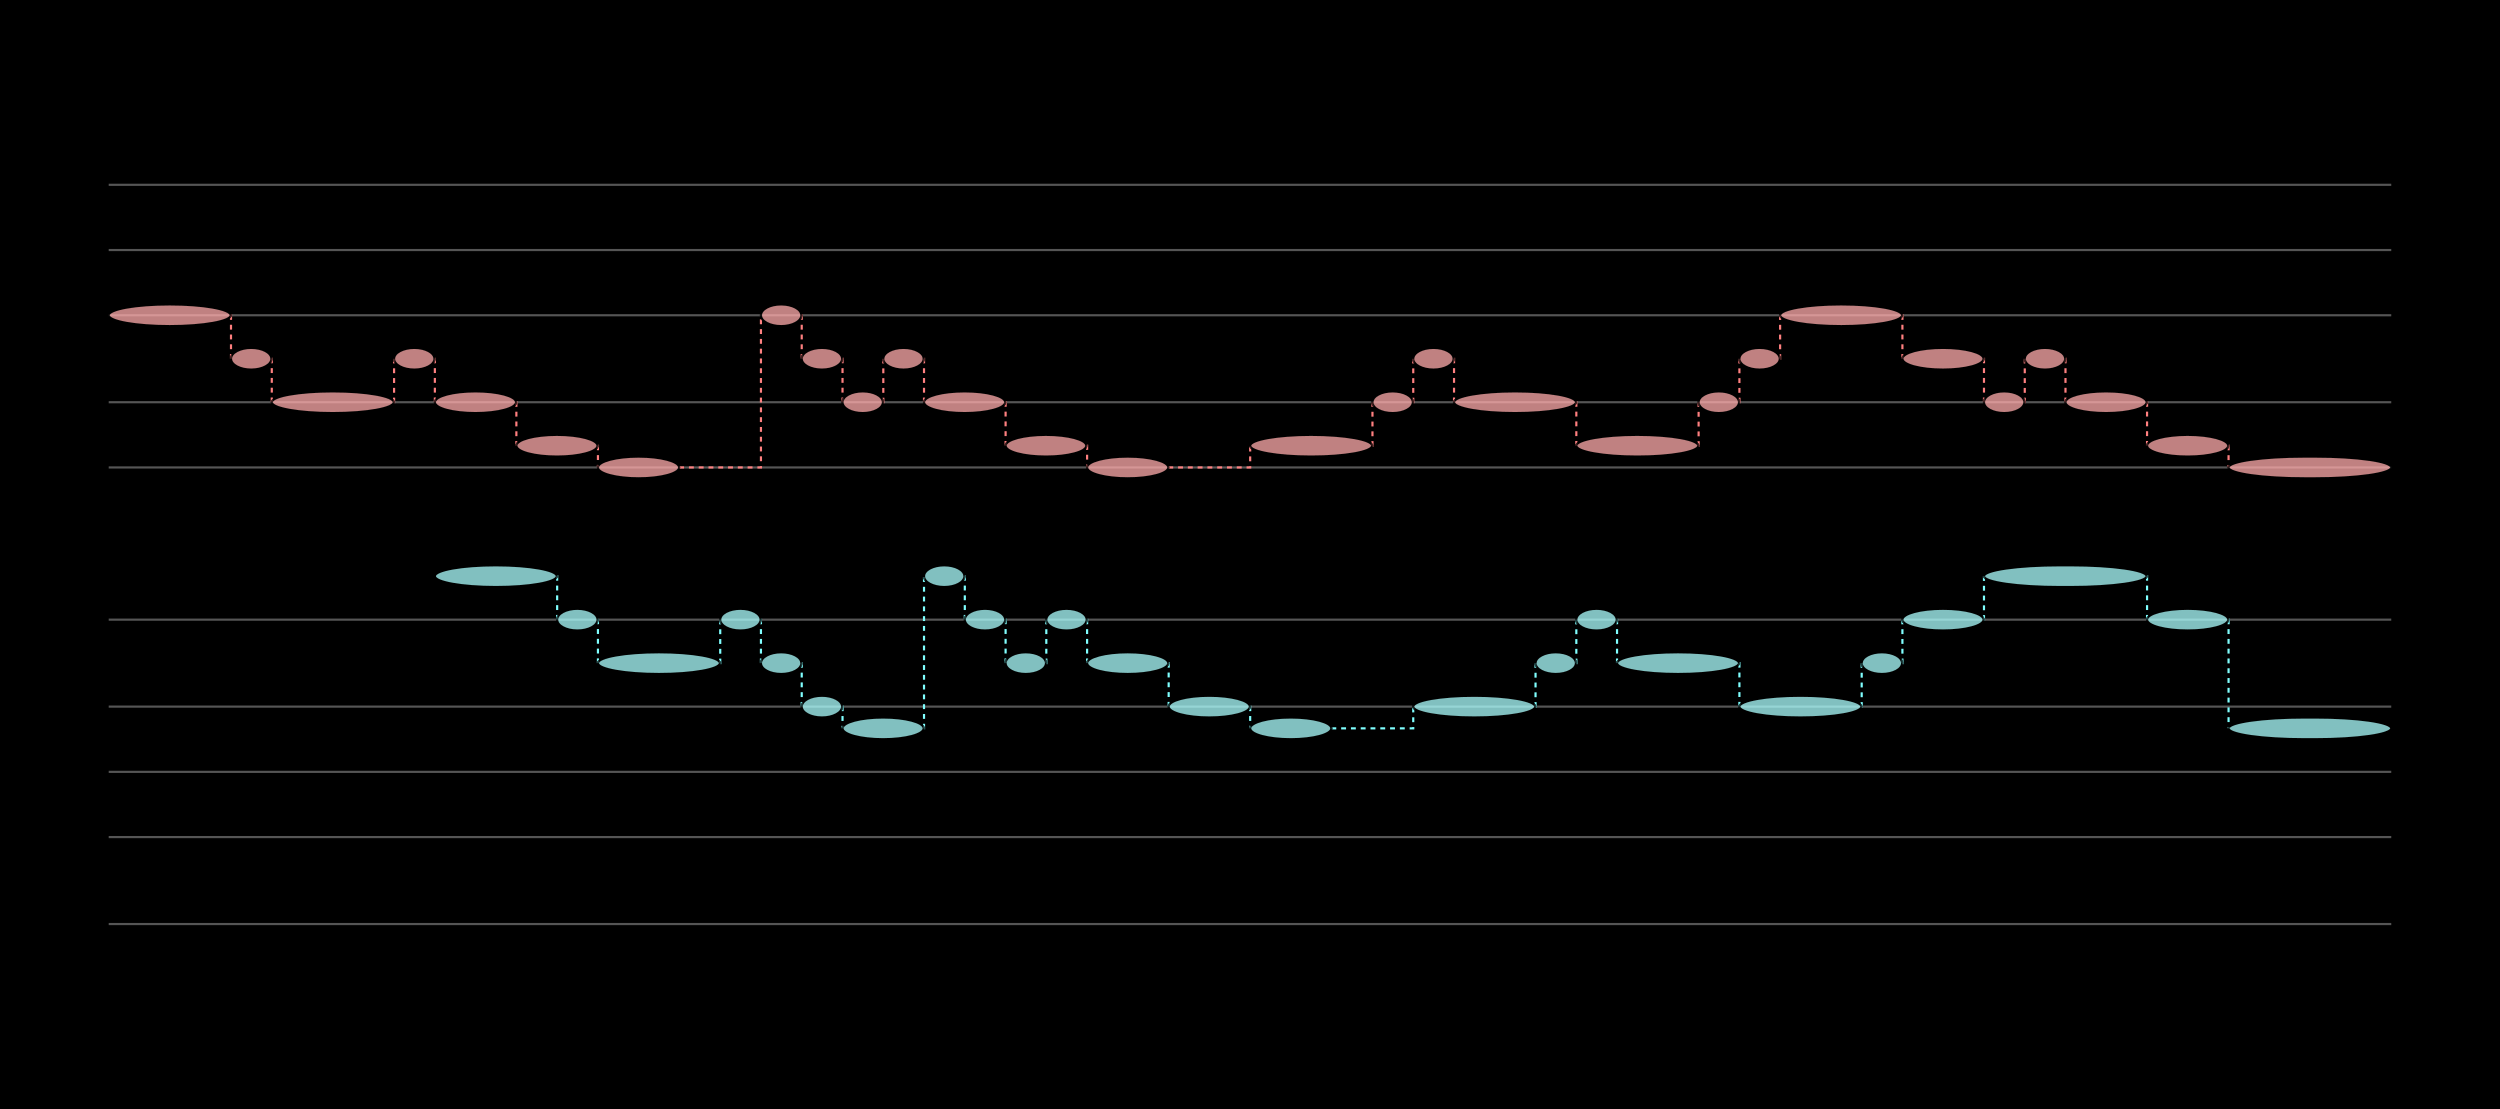
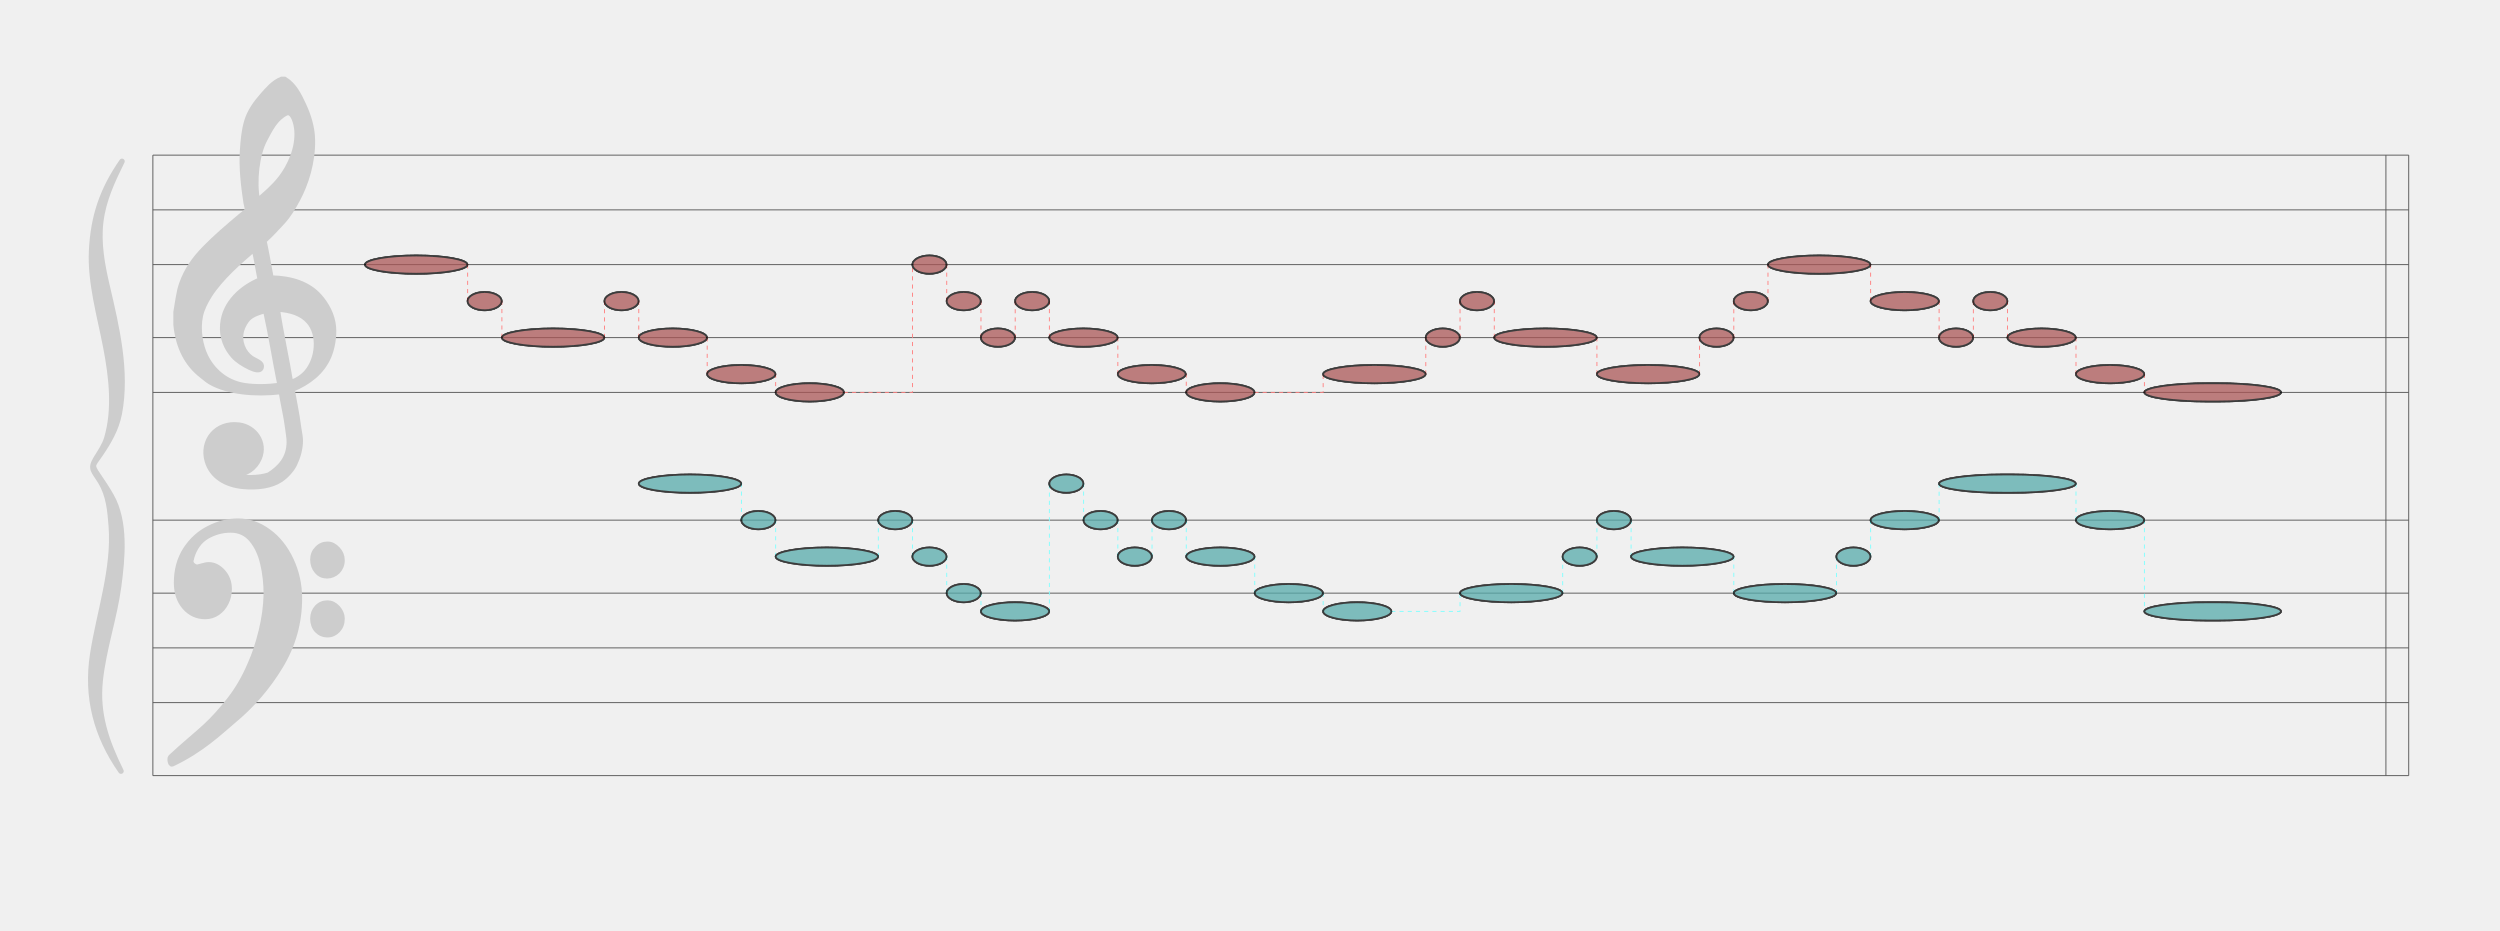
- <svg xmlns="http://www.w3.org/2000/svg" version="1.1" viewPort="0 40 29.995 41" viewBox="-50 -50 1149.84 510" width="1149.84" height="510">
+ <svg xmlns="http://www.w3.org/2000/svg" version="1.1" viewPort="0 40 29.995 41" viewBox="-200 -50 1369.84 510" width="1369.84" height="510">
  <filter id="constantOpacity">
    <feComponentTransfer>
      <feFuncA type="table" tableValues="0 .5 .5" />
    </feComponentTransfer>
  </filter>
-   <rect class="background" x="-500%" y="-500%" width="1000%" height="1000%" style="fill:black" />
  <g transform="scale(35, -10) translate(0, -81)">
-     <g class="staff-lines" stroke-width="0.1" stroke="#555555">
-       <path d="M0 64.5 L29.995 64.5" />
-       <path d="M0 67.5 L29.995 67.5" />
-       <path d="M0 71.5 L29.995 71.5" />
-       <path d="M0 74.5 L29.995 74.5" />
-       <path d="M0 77.5 L29.995 77.5" />
-       <path d="M0 43.5 L29.995 43.5" />
-       <path d="M0 47.5 L29.995 47.5" />
-       <path d="M0 50.5 L29.995 50.5" />
-       <path d="M0 53.5 L29.995 53.5" />
-       <path d="M0 57.5 L29.995 57.5" />
+     <g class="staff-lines" stroke-width="0.5" stroke="#555555">
+       <path vector-effect="non-scaling-stroke" d="M-3.321 64.5 L31.995 64.5" />
+       <path vector-effect="non-scaling-stroke" d="M-3.321 67.5 L31.995 67.5" />
+       <path vector-effect="non-scaling-stroke" d="M-3.321 71.5 L31.995 71.5" />
+       <path vector-effect="non-scaling-stroke" d="M-3.321 74.5 L31.995 74.5" />
+       <path vector-effect="non-scaling-stroke" d="M-3.321 77.5 L31.995 77.5" />
+       <path vector-effect="non-scaling-stroke" d="M-3.321 43.5 L31.995 43.5" />
+       <path vector-effect="non-scaling-stroke" d="M-3.321 47.5 L31.995 47.5" />
+       <path vector-effect="non-scaling-stroke" d="M-3.321 50.5 L31.995 50.5" />
+       <path vector-effect="non-scaling-stroke" d="M-3.321 53.5 L31.995 53.5" />
+       <path vector-effect="non-scaling-stroke" d="M-3.321 57.5 L31.995 57.5" />
+       <path vector-effect="non-scaling-stroke" d="M31.638,43.5 L31.638,77.5" />
+       <path vector-effect="non-scaling-stroke" d="M31.995,43.5 L31.995,77.5" />
+       <path vector-effect="non-scaling-stroke" d="M-3.321,43.5 L-3.321,77.5 z" />
+     </g>
+     <g transform="scale(0.714286, 1)">
+       <g vector-effect="non-scaling-stroke" class="treble-clef" stroke="#cdcdcd" stroke-width="3" fill="#cdcdcd" transform="translate(-17.25, 5.15) scale(0.06, 0.07)">
+         <path vector-effect="non-scaling-stroke" d="M250.026,1080.111c-2.375-5.813-4.501-12.037-5.616-19.656c-1.07-7.32-1.387-15.609-1.62-23.113    c-0.426-13.713,0.409-28.548,1.296-41.038c0.132-1.861,0.517-3.882,0.432-5.183c-0.118-1.794-1.622-3.834-2.484-5.401    c-4.551-8.266-9.023-16.291-13.176-25.488c-3.56-7.883-6.46-16.235-8.316-27.648c-1.087-6.682-1.406-14.26-2.053-21.816   c0-3.313,0-6.623,0-9.936c0.817-17.854,4.099-30.916,9.396-39.743c1.084-1.808,2.228-3.951,3.24-5.186    c6.218-7.579,16.081-9.873,25.812-7.343c0.598-8.887,1.858-19.53,2.376-28.944c0.193-3.49,0.54-7.194,0.54-10.368    c-0.003-13.193-3.44-20.603-7.452-26.135c-3.645-2.613-9.925-3.099-13.176,0.43c4.904-0.174,8.174,5.425,9.612,12.744    c2.427,12.351-1.738,24.386-7.344,25.918c-8.458,2.316-13.738-12.691-11.556-28.295c1.622-11.598,6.603-18.42,13.176-19.655    c5.073-0.956,10.149,0.426,13.608,5.399c1.988,2.858,4.009,7.685,4.968,11.879c1.246,5.448,2.18,12.212,2.16,18.792    c-0.01,3.246-0.453,6.761-0.648,10.152c-0.614,10.689-1.579,19.729-2.376,29.812c6.095,5.437,10.941,13.432,13.392,25.704    c1.302,6.52,2.035,15.517,1.727,23.111c-0.375,9.302-2.565,17.712-5.183,23.975c-3.863,9.248-9.852,13.985-17.604,14.257    c-0.849,9.749-1.633,19.633-2.593,29.159c2.376,4.619,4.55,9.643,6.805,14.906c2.185,5.095,3.892,11.286,5.508,17.712    c2.98,11.855,5.576,29.004,5.4,46.44c-0.102,10.157-1.538,19.319-3.24,27.215c-1.691,7.847-3.557,15.81-6.912,20.089    c-0.36,0-0.72,0-1.08,0C254.113,1090.306,252.068,1085.104,250.026,1080.111z M248.19,997.6    c-1.362,15.429-0.295,36.475,2.7,48.384c1.367,5.441,2.426,10.329,4.428,15.122c0.854,2.04,3.006,5.909,4.104,5.83    c2.104-0.153,3.064-9.245,3.24-13.824c0.542-14.092-2.623-28.387-5.832-37.366C254.247,1008.515,250.911,1002.572,248.19,997.6z     M249.27,935.823c-6.565-5.809-13.02-17.569-13.716-34.776c-0.425-10.517,1.463-18.693,3.888-24.624    c1.422-3.478,3.789-6.692,6.156-9.072c1.287-1.293,4.09-3.666,3.996,1.296c-0.048,2.584-2.504,4.06-3.888,6.263    c-2.557,4.079-4.489,12.399-3.348,21.385c0.481,3.784,1.636,7.983,2.808,10.153c1.458,2.697,3.725,4.34,6.048,5.615    c1.987-19.137,3.451-39.323,5.292-58.753c-4.493-1.347-9.224-1.49-13.068-0.213c-6.922,2.298-11.753,12.045-14.256,23.111    c-1.838,8.128-2.944,20.546-1.837,31.752c0.529,5.353,1.939,11.271,3.348,15.984c4.113,13.751,11.055,26.606,16.308,36.289    C247.971,952.523,248.466,943.862,249.27,935.823z M260.286,855.473c-1.479,19.361-3.545,38.701-4.86,57.671    c5.07-0.638,9.023-3.541,11.556-9.718c4.25-10.369,3.378-29.217-0.648-39.53C264.924,860.283,262.694,856.868,260.286,855.473z" />
+       </g>
+       <g class="bass-clef" fill="#cdcdcd" stroke="#cdcdcd" transform="scale(1.02, 1) translate(-0.25, 0.25)" stroke-width="3">
+         <g transform="matrix(0.1835537,0,0,0.1830159,-98.29797,-1128.841)">
+           <path vector-effect="non-scaling-stroke" d="M514.308,6407.837c3.419,4.086,5.655,9.64,7.124,12.803     c2.204,4.648,4.046,10.097,5.538,16.384c1.492,6.287,2.238,13.068,2.238,20.385c0,4.115-0.338,7.925-0.991,11.507     c-0.653,3.543-1.527,6.4-2.647,8.459c-1.108,2.095-2.297,3.125-3.545,3.125c-1.142,0-2.262-0.687-3.369-2.135     c-1.119-1.41-2.029-3.505-2.752-6.325c-0.711-2.819-1.073-6.135-1.073-9.982c0-3.011,0.326-5.411,0.968-7.317     c0.653-1.867,1.446-2.78,2.379-2.78c0.513,0,0.991,0.342,1.422,1.104c0.431,0.724,0.769,1.753,1.014,3.011     c0.245,1.257,0.373,2.628,0.373,4.077c0,2.019-0.245,3.733-0.735,5.144c-0.501,1.41-1.049,2.132-1.667,2.132     c-0.21,0-0.466-0.152-0.781-0.38c-0.303-0.229-0.501-0.342-0.571-0.342c-0.14,0-0.292,0.152-0.466,0.495     c-0.175,0.342-0.268,0.799-0.292,1.41c0.07,0.495,0.117,0.838,0.117,1.104c0.338,2.896,0.944,4.953,1.796,6.249     c0.863,1.258,1.784,1.905,2.763,1.905c1.014,0,1.83-0.953,2.46-2.858c0.63-1.943,1.073-4.344,1.329-7.277     c0.268-2.896,0.396-5.981,0.396-9.22c-0.035-3.468-0.221-7.125-0.583-10.897c-0.361-3.81-0.804-7.163-1.317-10.059     c-0.653-3.925-1.458-7.468-2.414-10.593c-0.956-3.124-1.889-5.752-2.775-7.849c-0.886-2.133-2.731-5.973-4.104-9.297     C514,6409.468,514.126,6407.62,514.308,6407.837z" />
+           <path vector-effect="non-scaling-stroke" d="M531.259,6465.557c0.313-0.979,0.705-1.415,1.189-1.415     c0.457,0,0.862,0.436,1.228,1.306c0.339,0.908,0.522,2.032,0.522,3.339c0,1.233-0.17,2.358-0.522,3.302     c-0.353,0.979-0.745,1.488-1.163,1.488c-0.483,0-0.888-0.436-1.215-1.343c-0.34-0.871-0.509-1.958-0.509-3.266     C530.789,6467.626,530.945,6466.5,531.259,6465.557z" />
+           <path vector-effect="non-scaling-stroke" d="M531.272,6447.847c0.327-0.871,0.732-1.342,1.241-1.342     c0.457,0,0.849,0.471,1.189,1.378c0.327,0.908,0.497,2.033,0.497,3.447c0,1.162-0.183,2.214-0.522,3.193     c-0.366,0.98-0.745,1.452-1.163,1.452c-0.509,0-0.914-0.436-1.241-1.343c-0.313-0.87-0.483-1.996-0.483-3.301     C530.789,6449.879,530.958,6448.717,531.272,6447.847z" />
+         </g>
+       </g>
+     </g>
+     <g transform="scale(0.714286, 1)">
+       <g class="brace" transform="rotate(0.2) translate(30.5,-324) scale(1,-1) scale(.0175)">
+         <path vector-effect="non-scaling-stroke" stroke="#cdcdcd" fill="#cdcdcd" stroke-width="3" stroke-linejoin="round" d="M-2031.812-22924.453    c-24.919,88.91-36.494,171.418-39.024,279.09c-2.379,101.156,9.877,207.264,16.991,305.533    c6.605,91.162,10.955,191.51-0.048,282.248c-2.757,22.732-8.614,43.227-13.597,63.254c-8.261,33.207-2.886,38.68,5.136,72.111    c10.485,43.689,11.808,90.887,13.172,140.795c3.604,132-16.215,270.613-24.675,400.074    c-8.818,134.883,3.651,255.861,34.113,366.164c-17.906-92.289-29.886-179.082-25.068-283.635    c4.572-99.275,18.379-195.207,24.078-294.23c5.11-88.826,9.914-203.154-8.344-284.342c-4.91-21.82-10.217-42.227-15.835-62.98    c-9.146-33.812-7.235-31.322,2.353-65.664c11.021-39.504,20.774-80.965,24.589-128.662c10.5-131.361-2.347-271.072-13.816-398.416    c-5.957-66.148-10.878-134.006-7.34-202.238C-2055.575-22803.877-2044.086-22863.117-2031.812-22924.453L-2031.812-22924.453z" />
+       </g>
    </g>
    <g style="stroke-width:1; stroke:black;">
-       <g class="note-lines track-2" fill="none" stroke="hsl(180, 100%, 75%)" stroke-dasharray="2.25" stroke-width="1">
+       <g class="note-lines track-2" fill="none" stroke="hsl(180, 100%, 75%)" stroke-dasharray="2.25" vector-effect="non-scaling-stroke" stroke-width="0.5">
        <path vector-effect="non-scaling-stroke" d=" M5.888 59.5 L5.893 59.5 L5.893 57.5" />
        <path vector-effect="non-scaling-stroke" d=" M6.424 57.5 L6.429 57.5 L6.429 55.5" />
        <path vector-effect="non-scaling-stroke" d=" M8.031 55.5 L8.036 55.5 L8.036 57.5" />
        <path vector-effect="non-scaling-stroke" d=" M8.567 57.5 L8.571 57.5 L8.571 55.5" />
        <path vector-effect="non-scaling-stroke" d=" M9.103 55.5 L9.107 55.5 L9.107 53.5" />
        <path vector-effect="non-scaling-stroke" d=" M9.638 53.5 L9.643 53.5 L9.643 52.5" />
        <path vector-effect="non-scaling-stroke" d=" M10.71 52.5 L10.714 52.5 L10.714 59.5" />
        <path vector-effect="non-scaling-stroke" d=" M11.245 59.5 L11.25 59.5 L11.25 57.5" />
        <path vector-effect="non-scaling-stroke" d=" M11.781 57.5 L11.786 57.5 L11.786 55.5" />
        <path vector-effect="non-scaling-stroke" d=" M12.317 55.5 L12.321 55.5 L12.321 57.5" />
        <path vector-effect="non-scaling-stroke" d=" M12.853 57.5 L12.857 57.5 L12.857 55.5" />
        <path vector-effect="non-scaling-stroke" d=" M13.924 55.5 L13.929 55.5 L13.929 53.5" />
        <path vector-effect="non-scaling-stroke" d=" M14.995 53.5 L15 53.5 L15 52.5" />
        <path vector-effect="non-scaling-stroke" d=" M16.067 52.5 L17.143 52.5 L17.143 53.5" />
        <path vector-effect="non-scaling-stroke" d=" M18.745 53.5 L18.75 53.5 L18.75 55.5" />
        <path vector-effect="non-scaling-stroke" d=" M19.281 55.5 L19.286 55.5 L19.286 57.5" />
        <path vector-effect="non-scaling-stroke" d=" M19.817 57.5 L19.821 57.5 L19.821 55.5" />
        <path vector-effect="non-scaling-stroke" d=" M21.424 55.5 L21.429 55.5 L21.429 53.5" />
        <path vector-effect="non-scaling-stroke" d=" M23.031 53.5 L23.036 53.5 L23.036 55.5" />
        <path vector-effect="non-scaling-stroke" d=" M23.567 55.5 L23.571 55.5 L23.571 57.5" />
        <path vector-effect="non-scaling-stroke" d=" M24.638 57.5 L24.643 57.5 L24.643 59.5" />
        <path vector-effect="non-scaling-stroke" d=" M26.781 59.5 L26.786 59.5 L26.786 57.5" />
        <path vector-effect="non-scaling-stroke" d=" M27.853 57.5 L27.857 57.5 L27.857 52.5" />
      </g>
-       <g class="note-lines track-1" fill="none" stroke="hsl(0, 100%, 75%)" stroke-dasharray="2.25" stroke-width="1">
+       <g class="note-lines track-1" fill="none" stroke="hsl(0, 100%, 75%)" stroke-dasharray="2.25" vector-effect="non-scaling-stroke" stroke-width="0.5">
        <path vector-effect="non-scaling-stroke" d=" M1.603 71.5 L1.607 71.5 L1.607 69.5" />
        <path vector-effect="non-scaling-stroke" d=" M2.138 69.5 L2.143 69.5 L2.143 67.5" />
        <path vector-effect="non-scaling-stroke" d=" M3.746 67.5 L3.75 67.5 L3.75 69.5" />
        <path vector-effect="non-scaling-stroke" d=" M4.281 69.5 L4.286 69.5 L4.286 67.5" />
        <path vector-effect="non-scaling-stroke" d=" M5.353 67.5 L5.357 67.5 L5.357 65.5" />
        <path vector-effect="non-scaling-stroke" d=" M6.424 65.5 L6.429 65.5 L6.429 64.5" />
        <path vector-effect="non-scaling-stroke" d=" M7.496 64.5 L8.571 64.5 L8.571 71.5" />
        <path vector-effect="non-scaling-stroke" d=" M9.103 71.5 L9.107 71.5 L9.107 69.5" />
        <path vector-effect="non-scaling-stroke" d=" M9.638 69.5 L9.643 69.5 L9.643 67.5" />
        <path vector-effect="non-scaling-stroke" d=" M10.174 67.5 L10.179 67.5 L10.179 69.5" />
        <path vector-effect="non-scaling-stroke" d=" M10.71 69.5 L10.714 69.5 L10.714 67.5" />
        <path vector-effect="non-scaling-stroke" d=" M11.781 67.5 L11.786 67.5 L11.786 65.5" />
        <path vector-effect="non-scaling-stroke" d=" M12.847 65.5 L12.857 65.5 L12.857 64.5" />
        <path vector-effect="non-scaling-stroke" d=" M13.924 64.5 L15 64.5 L15 65.5" />
        <path vector-effect="non-scaling-stroke" d=" M16.603 65.5 L16.607 65.5 L16.607 67.5" />
        <path vector-effect="non-scaling-stroke" d=" M17.138 67.5 L17.143 67.5 L17.143 69.5" />
        <path vector-effect="non-scaling-stroke" d=" M17.674 69.5 L17.679 69.5 L17.679 67.5" />
        <path vector-effect="non-scaling-stroke" d=" M19.281 67.5 L19.286 67.5 L19.286 65.5" />
        <path vector-effect="non-scaling-stroke" d=" M20.888 65.5 L20.893 65.5 L20.893 67.5" />
        <path vector-effect="non-scaling-stroke" d=" M21.424 67.5 L21.429 67.5 L21.429 69.5" />
        <path vector-effect="non-scaling-stroke" d=" M21.96 69.5 L21.964 69.5 L21.964 71.5" />
        <path vector-effect="non-scaling-stroke" d=" M23.567 71.5 L23.571 71.5 L23.571 69.5" />
        <path vector-effect="non-scaling-stroke" d=" M24.638 69.5 L24.643 69.5 L24.643 67.5" />
        <path vector-effect="non-scaling-stroke" d=" M25.174 67.5 L25.179 67.5 L25.179 69.5" />
        <path vector-effect="non-scaling-stroke" d=" M25.71 69.5 L25.714 69.5 L25.714 67.5" />
        <path vector-effect="non-scaling-stroke" d=" M26.781 67.5 L26.786 67.5 L26.786 65.5" />
        <path vector-effect="non-scaling-stroke" d=" M27.853 65.5 L27.857 65.5 L27.857 64.5" />
      </g>
-       <g opacity="0.5" class="note-backdrops track-2" style="fill:white;">
+       <g opacity="0.5" class="note-backdrops track-2" style="fill:black;">
        <g class="note key-59 ont-4d286 offt-5d888 maxima">
          <rect vector-effect="non-scaling-stroke" rx="1" ry="1" x="4.286" y="59" width="1.603" height="1" />
        </g>
        <g class="note key-57 ont-5d893 offt-6d424">
          <rect vector-effect="non-scaling-stroke" rx="1" ry="1" x="5.893" y="57" width="0.531" height="1" />
        </g>
        <g class="note key-55 ont-6d429 offt-8d031">
          <rect vector-effect="non-scaling-stroke" rx="1" ry="1" x="6.429" y="55" width="1.603" height="1" />
        </g>
        <g class="note key-57 ont-8d036 offt-8d567">
          <rect vector-effect="non-scaling-stroke" rx="1" ry="1" x="8.036" y="57" width="0.531" height="1" />
        </g>
        <g class="note key-55 ont-8d571 offt-9d103">
          <rect vector-effect="non-scaling-stroke" rx="1" ry="1" x="8.571" y="55" width="0.531" height="1" />
        </g>
        <g class="note key-53 ont-9d107 offt-9d638">
          <rect vector-effect="non-scaling-stroke" rx="1" ry="1" x="9.107" y="53" width="0.531" height="1" />
        </g>
        <g class="note key-52 ont-9d643 offt-10d710 minima">
          <rect vector-effect="non-scaling-stroke" rx="1" ry="1" x="9.643" y="52" width="1.067" height="1" />
        </g>
        <g class="note key-59 ont-10d714 offt-11d246 maxima">
          <rect vector-effect="non-scaling-stroke" rx="1" ry="1" x="10.714" y="59" width="0.531" height="1" />
        </g>
        <g class="note key-57 ont-11d250 offt-11d781">
          <rect vector-effect="non-scaling-stroke" rx="1" ry="1" x="11.25" y="57" width="0.531" height="1" />
        </g>
        <g class="note key-55 ont-11d786 offt-12d317">
          <rect vector-effect="non-scaling-stroke" rx="1" ry="1" x="11.786" y="55" width="0.531" height="1" />
        </g>
        <g class="note key-57 ont-12d321 offt-12d853">
          <rect vector-effect="non-scaling-stroke" rx="1" ry="1" x="12.321" y="57" width="0.531" height="1" />
        </g>
        <g class="note key-55 ont-12d857 offt-13d924">
          <rect vector-effect="non-scaling-stroke" rx="1" ry="1" x="12.857" y="55" width="1.067" height="1" />
        </g>
        <g class="note key-53 ont-13d929 offt-14d996">
          <rect vector-effect="non-scaling-stroke" rx="1" ry="1" x="13.929" y="53" width="1.067" height="1" />
        </g>
        <g class="note key-52 ont-15d000 offt-16d067 minima">
          <rect vector-effect="non-scaling-stroke" rx="1" ry="1" x="15" y="52" width="1.067" height="1" />
        </g>
        <g class="note key-53 ont-17d143 offt-18d746">
          <rect vector-effect="non-scaling-stroke" rx="1" ry="1" x="17.143" y="53" width="1.603" height="1" />
        </g>
        <g class="note key-55 ont-18d750 offt-19d281">
          <rect vector-effect="non-scaling-stroke" rx="1" ry="1" x="18.75" y="55" width="0.531" height="1" />
        </g>
        <g class="note key-57 ont-19d286 offt-19d817">
          <rect vector-effect="non-scaling-stroke" rx="1" ry="1" x="19.286" y="57" width="0.531" height="1" />
        </g>
        <g class="note key-55 ont-19d821 offt-21d424">
          <rect vector-effect="non-scaling-stroke" rx="1" ry="1" x="19.821" y="55" width="1.603" height="1" />
        </g>
        <g class="note key-53 ont-21d429 offt-23d031">
          <rect vector-effect="non-scaling-stroke" rx="1" ry="1" x="21.429" y="53" width="1.603" height="1" />
        </g>
        <g class="note key-55 ont-23d036 offt-23d567">
          <rect vector-effect="non-scaling-stroke" rx="1" ry="1" x="23.036" y="55" width="0.531" height="1" />
        </g>
        <g class="note key-57 ont-23d571 offt-24d638">
          <rect vector-effect="non-scaling-stroke" rx="1" ry="1" x="23.571" y="57" width="1.067" height="1" />
        </g>
        <g class="note key-59 ont-24d643 offt-26d781 maxima">
          <rect vector-effect="non-scaling-stroke" rx="1" ry="1" x="24.643" y="59" width="2.138" height="1" />
        </g>
        <g class="note key-57 ont-26d786 offt-27d853">
          <rect vector-effect="non-scaling-stroke" rx="1" ry="1" x="26.786" y="57" width="1.067" height="1" />
        </g>
        <g class="note key-52 ont-27d857 offt-29d996 minima">
          <rect vector-effect="non-scaling-stroke" rx="1" ry="1" x="27.857" y="52" width="2.138" height="1" />
        </g>
      </g>
-       <g opacity="0.5" class="note-backdrops track-1" style="fill:white;">
+       <g opacity="0.5" class="note-backdrops track-1" style="fill:black;">
        <g class="note key-71 ont-0d000 offt-1d603 maxima">
          <rect vector-effect="non-scaling-stroke" rx="1" ry="1" x="0" y="71" width="1.603" height="1" />
        </g>
        <g class="note key-69 ont-1d607 offt-2d138">
          <rect vector-effect="non-scaling-stroke" rx="1" ry="1" x="1.607" y="69" width="0.531" height="1" />
        </g>
        <g class="note key-67 ont-2d143 offt-3d746">
          <rect vector-effect="non-scaling-stroke" rx="1" ry="1" x="2.143" y="67" width="1.603" height="1" />
        </g>
        <g class="note key-69 ont-3d750 offt-4d281">
          <rect vector-effect="non-scaling-stroke" rx="1" ry="1" x="3.75" y="69" width="0.531" height="1" />
        </g>
        <g class="note key-67 ont-4d286 offt-5d353">
          <rect vector-effect="non-scaling-stroke" rx="1" ry="1" x="4.286" y="67" width="1.067" height="1" />
        </g>
        <g class="note key-65 ont-5d357 offt-6d424">
          <rect vector-effect="non-scaling-stroke" rx="1" ry="1" x="5.357" y="65" width="1.067" height="1" />
        </g>
        <g class="note key-64 ont-6d429 offt-7d496 minima">
          <rect vector-effect="non-scaling-stroke" rx="1" ry="1" x="6.429" y="64" width="1.067" height="1" />
        </g>
        <g class="note key-71 ont-8d571 offt-9d103 maxima">
          <rect vector-effect="non-scaling-stroke" rx="1" ry="1" x="8.571" y="71" width="0.531" height="1" />
        </g>
        <g class="note key-69 ont-9d107 offt-9d638">
          <rect vector-effect="non-scaling-stroke" rx="1" ry="1" x="9.107" y="69" width="0.531" height="1" />
        </g>
        <g class="note key-67 ont-9d643 offt-10d174">
          <rect vector-effect="non-scaling-stroke" rx="1" ry="1" x="9.643" y="67" width="0.531" height="1" />
        </g>
        <g class="note key-69 ont-10d179 offt-10d710">
          <rect vector-effect="non-scaling-stroke" rx="1" ry="1" x="10.179" y="69" width="0.531" height="1" />
        </g>
        <g class="note key-67 ont-10d714 offt-11d781">
          <rect vector-effect="non-scaling-stroke" rx="1" ry="1" x="10.714" y="67" width="1.067" height="1" />
        </g>
        <g class="note key-65 ont-11d786 offt-12d847">
          <rect vector-effect="non-scaling-stroke" rx="1" ry="1" x="11.786" y="65" width="1.061" height="1" />
        </g>
        <g class="note key-64 ont-12d857 offt-13d924 minima">
          <rect vector-effect="non-scaling-stroke" rx="1" ry="1" x="12.857" y="64" width="1.067" height="1" />
        </g>
        <g class="note key-65 ont-15d000 offt-16d603">
          <rect vector-effect="non-scaling-stroke" rx="1" ry="1" x="15" y="65" width="1.603" height="1" />
        </g>
        <g class="note key-67 ont-16d607 offt-17d138">
          <rect vector-effect="non-scaling-stroke" rx="1" ry="1" x="16.607" y="67" width="0.531" height="1" />
        </g>
        <g class="note key-69 ont-17d143 offt-17d674">
          <rect vector-effect="non-scaling-stroke" rx="1" ry="1" x="17.143" y="69" width="0.531" height="1" />
        </g>
        <g class="note key-67 ont-17d679 offt-19d281">
          <rect vector-effect="non-scaling-stroke" rx="1" ry="1" x="17.679" y="67" width="1.603" height="1" />
        </g>
        <g class="note key-65 ont-19d286 offt-20d888">
          <rect vector-effect="non-scaling-stroke" rx="1" ry="1" x="19.286" y="65" width="1.603" height="1" />
        </g>
        <g class="note key-67 ont-20d893 offt-21d424">
          <rect vector-effect="non-scaling-stroke" rx="1" ry="1" x="20.893" y="67" width="0.531" height="1" />
        </g>
        <g class="note key-69 ont-21d429 offt-21d960">
          <rect vector-effect="non-scaling-stroke" rx="1" ry="1" x="21.429" y="69" width="0.531" height="1" />
        </g>
        <g class="note key-71 ont-21d964 offt-23d567 maxima">
          <rect vector-effect="non-scaling-stroke" rx="1" ry="1" x="21.964" y="71" width="1.603" height="1" />
        </g>
        <g class="note key-69 ont-23d571 offt-24d638">
          <rect vector-effect="non-scaling-stroke" rx="1" ry="1" x="23.571" y="69" width="1.067" height="1" />
        </g>
        <g class="note key-67 ont-24d643 offt-25d174">
          <rect vector-effect="non-scaling-stroke" rx="1" ry="1" x="24.643" y="67" width="0.531" height="1" />
        </g>
        <g class="note key-69 ont-25d179 offt-25d710">
          <rect vector-effect="non-scaling-stroke" rx="1" ry="1" x="25.179" y="69" width="0.531" height="1" />
        </g>
        <g class="note key-67 ont-25d714 offt-26d781">
          <rect vector-effect="non-scaling-stroke" rx="1" ry="1" x="25.714" y="67" width="1.067" height="1" />
        </g>
        <g class="note key-65 ont-26d786 offt-27d853">
          <rect vector-effect="non-scaling-stroke" rx="1" ry="1" x="26.786" y="65" width="1.067" height="1" />
        </g>
        <g class="note key-64 ont-27d857 offt-29d996 minima">
          <rect vector-effect="non-scaling-stroke" rx="1" ry="1" x="27.857" y="64" width="2.138" height="1" />
        </g>
      </g>
      <g class="track-2" filter="url(#constantOpacity)" style="opacity:1; fill:hsl(180, 100%, 75%);">
        <g class="note key-59 ont-4d286 offt-5d888 maxima">
          <rect vector-effect="non-scaling-stroke" rx="1" ry="1" x="4.286" y="59" width="1.603" height="1" />
        </g>
        <g class="note key-57 ont-5d893 offt-6d424">
          <rect vector-effect="non-scaling-stroke" rx="1" ry="1" x="5.893" y="57" width="0.531" height="1" />
        </g>
        <g class="note key-55 ont-6d429 offt-8d031">
          <rect vector-effect="non-scaling-stroke" rx="1" ry="1" x="6.429" y="55" width="1.603" height="1" />
        </g>
        <g class="note key-57 ont-8d036 offt-8d567">
          <rect vector-effect="non-scaling-stroke" rx="1" ry="1" x="8.036" y="57" width="0.531" height="1" />
        </g>
        <g class="note key-55 ont-8d571 offt-9d103">
          <rect vector-effect="non-scaling-stroke" rx="1" ry="1" x="8.571" y="55" width="0.531" height="1" />
        </g>
        <g class="note key-53 ont-9d107 offt-9d638">
          <rect vector-effect="non-scaling-stroke" rx="1" ry="1" x="9.107" y="53" width="0.531" height="1" />
        </g>
        <g class="note key-52 ont-9d643 offt-10d710 minima">
          <rect vector-effect="non-scaling-stroke" rx="1" ry="1" x="9.643" y="52" width="1.067" height="1" />
        </g>
        <g class="note key-59 ont-10d714 offt-11d246 maxima">
          <rect vector-effect="non-scaling-stroke" rx="1" ry="1" x="10.714" y="59" width="0.531" height="1" />
        </g>
        <g class="note key-57 ont-11d250 offt-11d781">
          <rect vector-effect="non-scaling-stroke" rx="1" ry="1" x="11.25" y="57" width="0.531" height="1" />
        </g>
        <g class="note key-55 ont-11d786 offt-12d317">
          <rect vector-effect="non-scaling-stroke" rx="1" ry="1" x="11.786" y="55" width="0.531" height="1" />
        </g>
        <g class="note key-57 ont-12d321 offt-12d853">
          <rect vector-effect="non-scaling-stroke" rx="1" ry="1" x="12.321" y="57" width="0.531" height="1" />
        </g>
        <g class="note key-55 ont-12d857 offt-13d924">
          <rect vector-effect="non-scaling-stroke" rx="1" ry="1" x="12.857" y="55" width="1.067" height="1" />
        </g>
        <g class="note key-53 ont-13d929 offt-14d996">
          <rect vector-effect="non-scaling-stroke" rx="1" ry="1" x="13.929" y="53" width="1.067" height="1" />
        </g>
        <g class="note key-52 ont-15d000 offt-16d067 minima">
          <rect vector-effect="non-scaling-stroke" rx="1" ry="1" x="15" y="52" width="1.067" height="1" />
        </g>
        <g class="note key-53 ont-17d143 offt-18d746">
          <rect vector-effect="non-scaling-stroke" rx="1" ry="1" x="17.143" y="53" width="1.603" height="1" />
        </g>
        <g class="note key-55 ont-18d750 offt-19d281">
          <rect vector-effect="non-scaling-stroke" rx="1" ry="1" x="18.75" y="55" width="0.531" height="1" />
        </g>
        <g class="note key-57 ont-19d286 offt-19d817">
          <rect vector-effect="non-scaling-stroke" rx="1" ry="1" x="19.286" y="57" width="0.531" height="1" />
        </g>
        <g class="note key-55 ont-19d821 offt-21d424">
          <rect vector-effect="non-scaling-stroke" rx="1" ry="1" x="19.821" y="55" width="1.603" height="1" />
        </g>
        <g class="note key-53 ont-21d429 offt-23d031">
          <rect vector-effect="non-scaling-stroke" rx="1" ry="1" x="21.429" y="53" width="1.603" height="1" />
        </g>
        <g class="note key-55 ont-23d036 offt-23d567">
          <rect vector-effect="non-scaling-stroke" rx="1" ry="1" x="23.036" y="55" width="0.531" height="1" />
        </g>
        <g class="note key-57 ont-23d571 offt-24d638">
          <rect vector-effect="non-scaling-stroke" rx="1" ry="1" x="23.571" y="57" width="1.067" height="1" />
        </g>
        <g class="note key-59 ont-24d643 offt-26d781 maxima">
          <rect vector-effect="non-scaling-stroke" rx="1" ry="1" x="24.643" y="59" width="2.138" height="1" />
        </g>
        <g class="note key-57 ont-26d786 offt-27d853">
          <rect vector-effect="non-scaling-stroke" rx="1" ry="1" x="26.786" y="57" width="1.067" height="1" />
        </g>
        <g class="note key-52 ont-27d857 offt-29d996 minima">
          <rect vector-effect="non-scaling-stroke" rx="1" ry="1" x="27.857" y="52" width="2.138" height="1" />
        </g>
      </g>
      <g class="track-1" filter="url(#constantOpacity)" style="opacity:1; fill:hsl(0, 100%, 75%);">
        <g class="note key-71 ont-0d000 offt-1d603 maxima">
          <rect vector-effect="non-scaling-stroke" rx="1" ry="1" x="0" y="71" width="1.603" height="1" />
        </g>
        <g class="note key-69 ont-1d607 offt-2d138">
          <rect vector-effect="non-scaling-stroke" rx="1" ry="1" x="1.607" y="69" width="0.531" height="1" />
        </g>
        <g class="note key-67 ont-2d143 offt-3d746">
          <rect vector-effect="non-scaling-stroke" rx="1" ry="1" x="2.143" y="67" width="1.603" height="1" />
        </g>
        <g class="note key-69 ont-3d750 offt-4d281">
          <rect vector-effect="non-scaling-stroke" rx="1" ry="1" x="3.75" y="69" width="0.531" height="1" />
        </g>
        <g class="note key-67 ont-4d286 offt-5d353">
          <rect vector-effect="non-scaling-stroke" rx="1" ry="1" x="4.286" y="67" width="1.067" height="1" />
        </g>
        <g class="note key-65 ont-5d357 offt-6d424">
          <rect vector-effect="non-scaling-stroke" rx="1" ry="1" x="5.357" y="65" width="1.067" height="1" />
        </g>
        <g class="note key-64 ont-6d429 offt-7d496 minima">
          <rect vector-effect="non-scaling-stroke" rx="1" ry="1" x="6.429" y="64" width="1.067" height="1" />
        </g>
        <g class="note key-71 ont-8d571 offt-9d103 maxima">
          <rect vector-effect="non-scaling-stroke" rx="1" ry="1" x="8.571" y="71" width="0.531" height="1" />
        </g>
        <g class="note key-69 ont-9d107 offt-9d638">
          <rect vector-effect="non-scaling-stroke" rx="1" ry="1" x="9.107" y="69" width="0.531" height="1" />
        </g>
        <g class="note key-67 ont-9d643 offt-10d174">
          <rect vector-effect="non-scaling-stroke" rx="1" ry="1" x="9.643" y="67" width="0.531" height="1" />
        </g>
        <g class="note key-69 ont-10d179 offt-10d710">
          <rect vector-effect="non-scaling-stroke" rx="1" ry="1" x="10.179" y="69" width="0.531" height="1" />
        </g>
        <g class="note key-67 ont-10d714 offt-11d781">
          <rect vector-effect="non-scaling-stroke" rx="1" ry="1" x="10.714" y="67" width="1.067" height="1" />
        </g>
        <g class="note key-65 ont-11d786 offt-12d847">
          <rect vector-effect="non-scaling-stroke" rx="1" ry="1" x="11.786" y="65" width="1.061" height="1" />
        </g>
        <g class="note key-64 ont-12d857 offt-13d924 minima">
          <rect vector-effect="non-scaling-stroke" rx="1" ry="1" x="12.857" y="64" width="1.067" height="1" />
        </g>
        <g class="note key-65 ont-15d000 offt-16d603">
          <rect vector-effect="non-scaling-stroke" rx="1" ry="1" x="15" y="65" width="1.603" height="1" />
        </g>
        <g class="note key-67 ont-16d607 offt-17d138">
          <rect vector-effect="non-scaling-stroke" rx="1" ry="1" x="16.607" y="67" width="0.531" height="1" />
        </g>
        <g class="note key-69 ont-17d143 offt-17d674">
          <rect vector-effect="non-scaling-stroke" rx="1" ry="1" x="17.143" y="69" width="0.531" height="1" />
        </g>
        <g class="note key-67 ont-17d679 offt-19d281">
          <rect vector-effect="non-scaling-stroke" rx="1" ry="1" x="17.679" y="67" width="1.603" height="1" />
        </g>
        <g class="note key-65 ont-19d286 offt-20d888">
          <rect vector-effect="non-scaling-stroke" rx="1" ry="1" x="19.286" y="65" width="1.603" height="1" />
        </g>
        <g class="note key-67 ont-20d893 offt-21d424">
          <rect vector-effect="non-scaling-stroke" rx="1" ry="1" x="20.893" y="67" width="0.531" height="1" />
        </g>
        <g class="note key-69 ont-21d429 offt-21d960">
          <rect vector-effect="non-scaling-stroke" rx="1" ry="1" x="21.429" y="69" width="0.531" height="1" />
        </g>
        <g class="note key-71 ont-21d964 offt-23d567 maxima">
          <rect vector-effect="non-scaling-stroke" rx="1" ry="1" x="21.964" y="71" width="1.603" height="1" />
        </g>
        <g class="note key-69 ont-23d571 offt-24d638">
          <rect vector-effect="non-scaling-stroke" rx="1" ry="1" x="23.571" y="69" width="1.067" height="1" />
        </g>
        <g class="note key-67 ont-24d643 offt-25d174">
          <rect vector-effect="non-scaling-stroke" rx="1" ry="1" x="24.643" y="67" width="0.531" height="1" />
        </g>
        <g class="note key-69 ont-25d179 offt-25d710">
          <rect vector-effect="non-scaling-stroke" rx="1" ry="1" x="25.179" y="69" width="0.531" height="1" />
        </g>
        <g class="note key-67 ont-25d714 offt-26d781">
          <rect vector-effect="non-scaling-stroke" rx="1" ry="1" x="25.714" y="67" width="1.067" height="1" />
        </g>
        <g class="note key-65 ont-26d786 offt-27d853">
          <rect vector-effect="non-scaling-stroke" rx="1" ry="1" x="26.786" y="65" width="1.067" height="1" />
        </g>
        <g class="note key-64 ont-27d857 offt-29d996 minima">
          <rect vector-effect="non-scaling-stroke" rx="1" ry="1" x="27.857" y="64" width="2.138" height="1" />
        </g>
      </g>
    </g>
  </g>
</svg>
